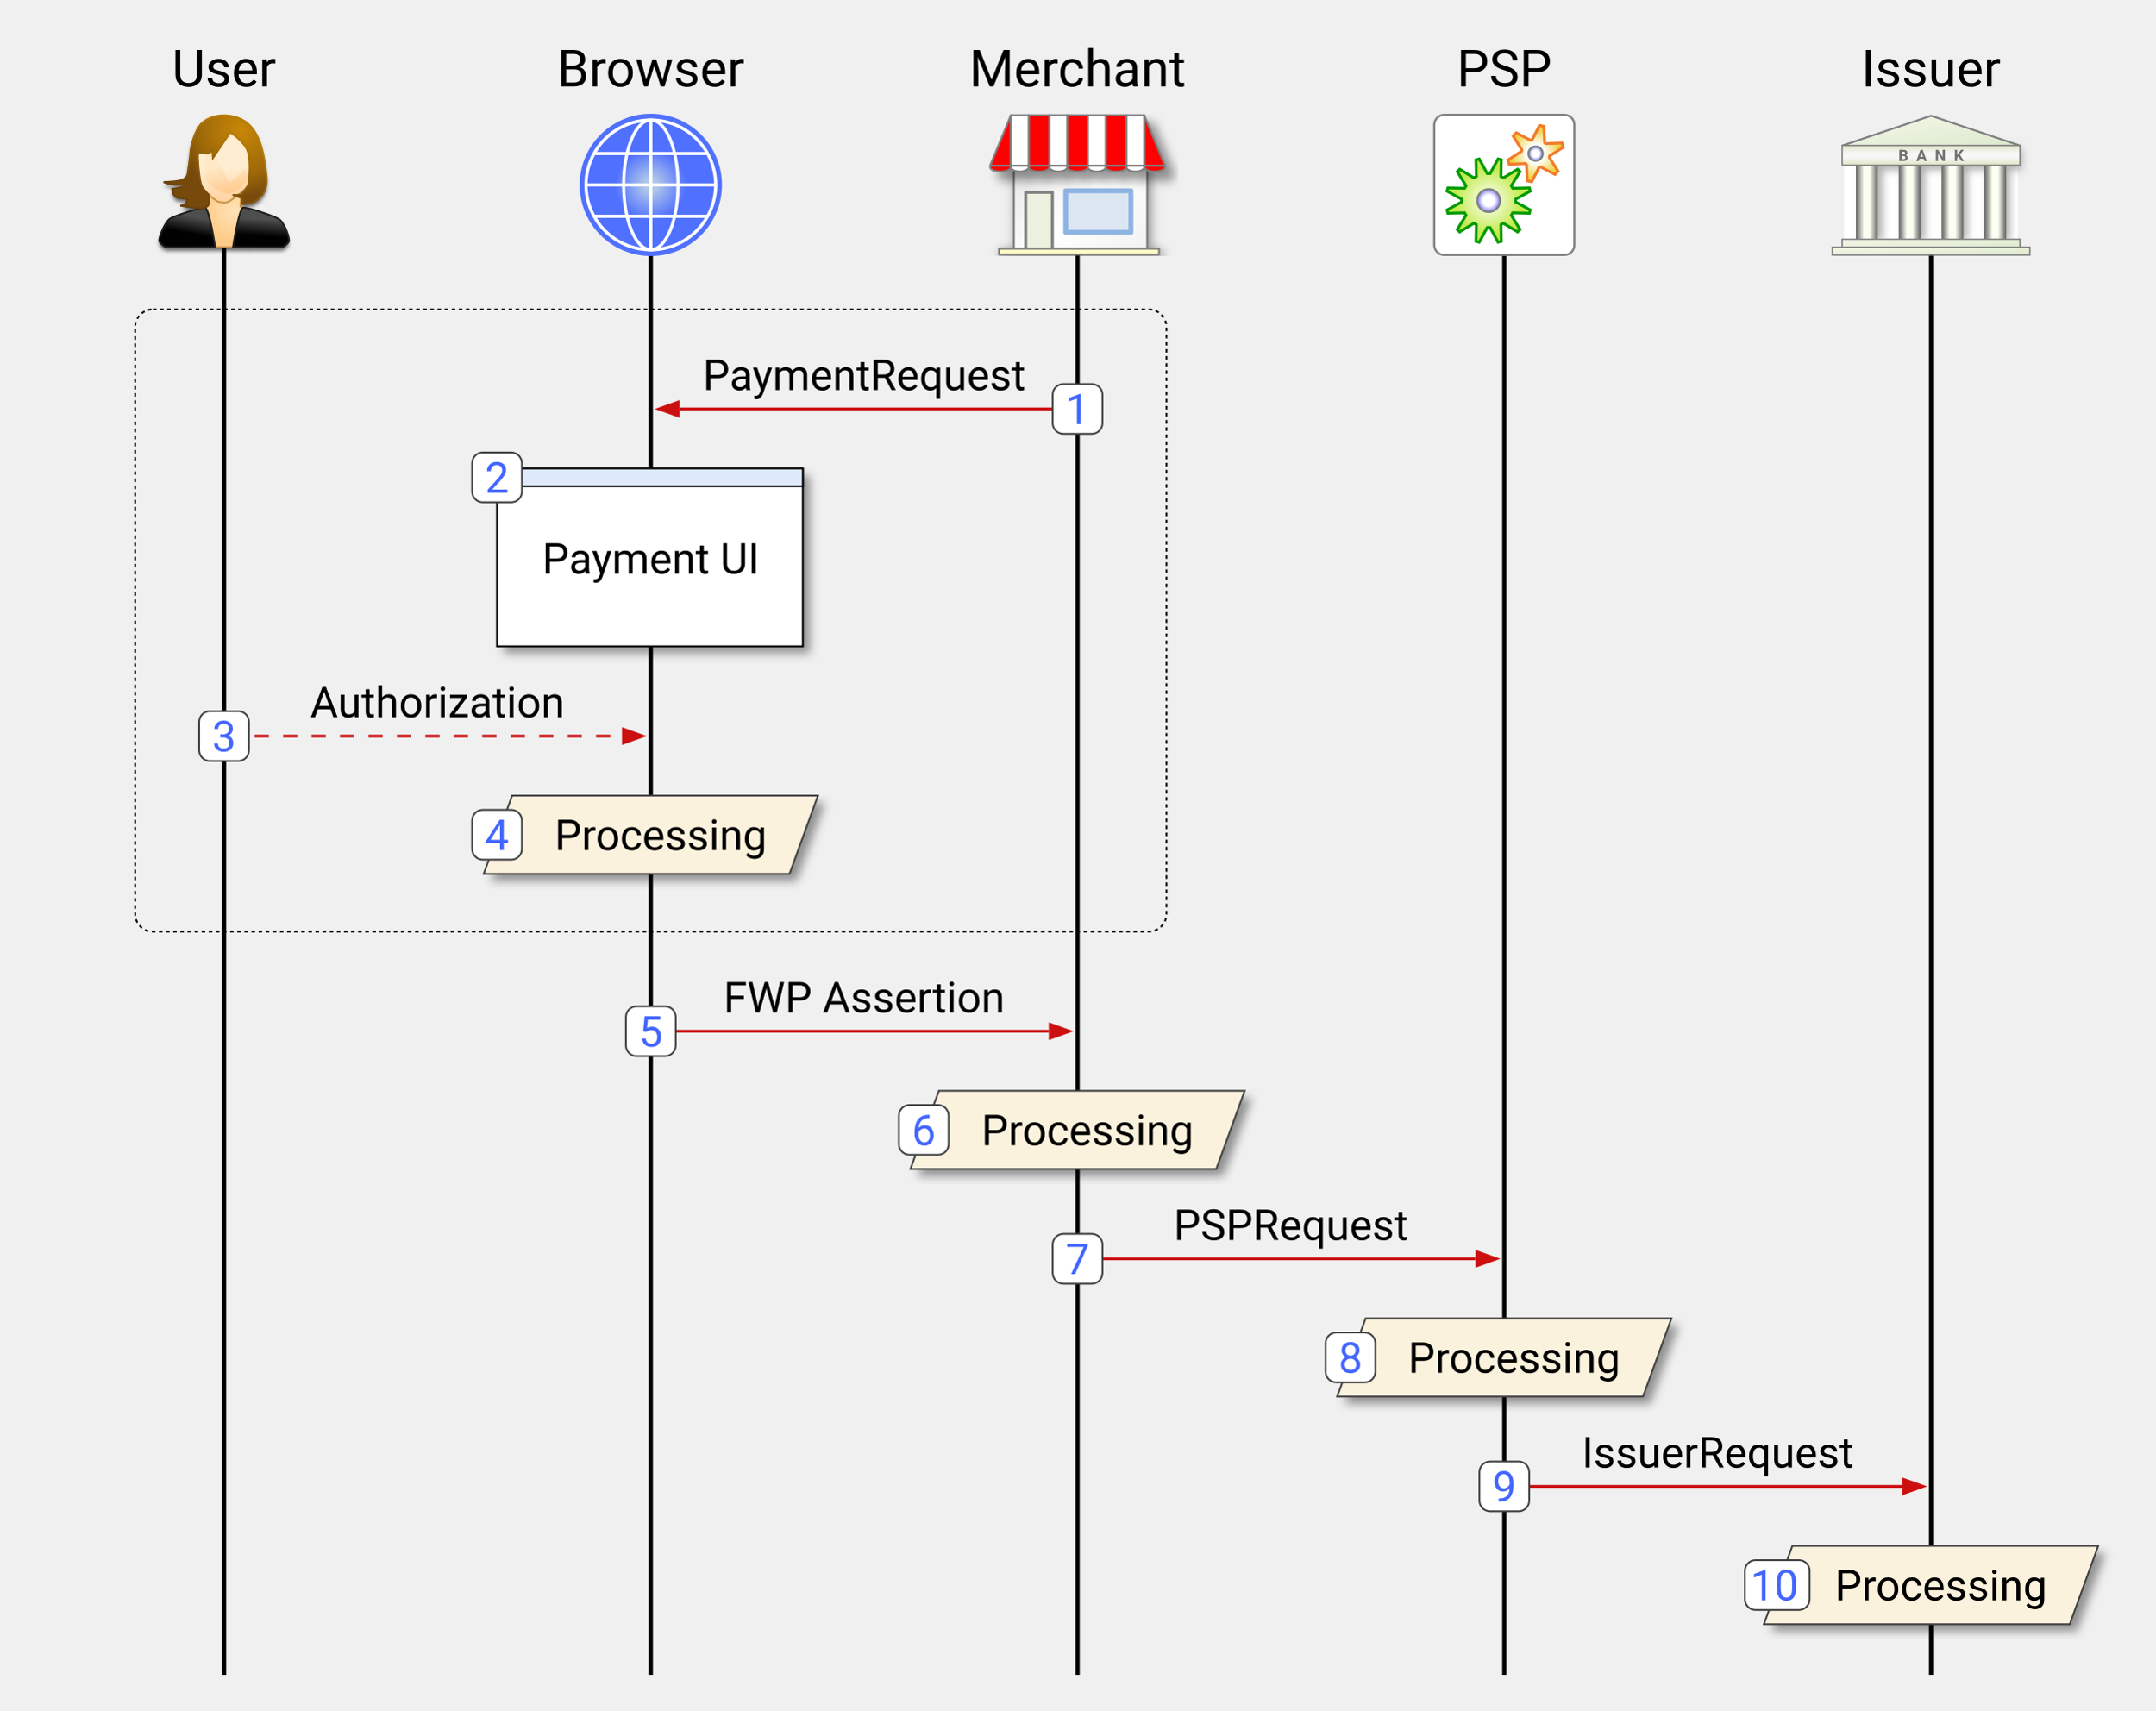
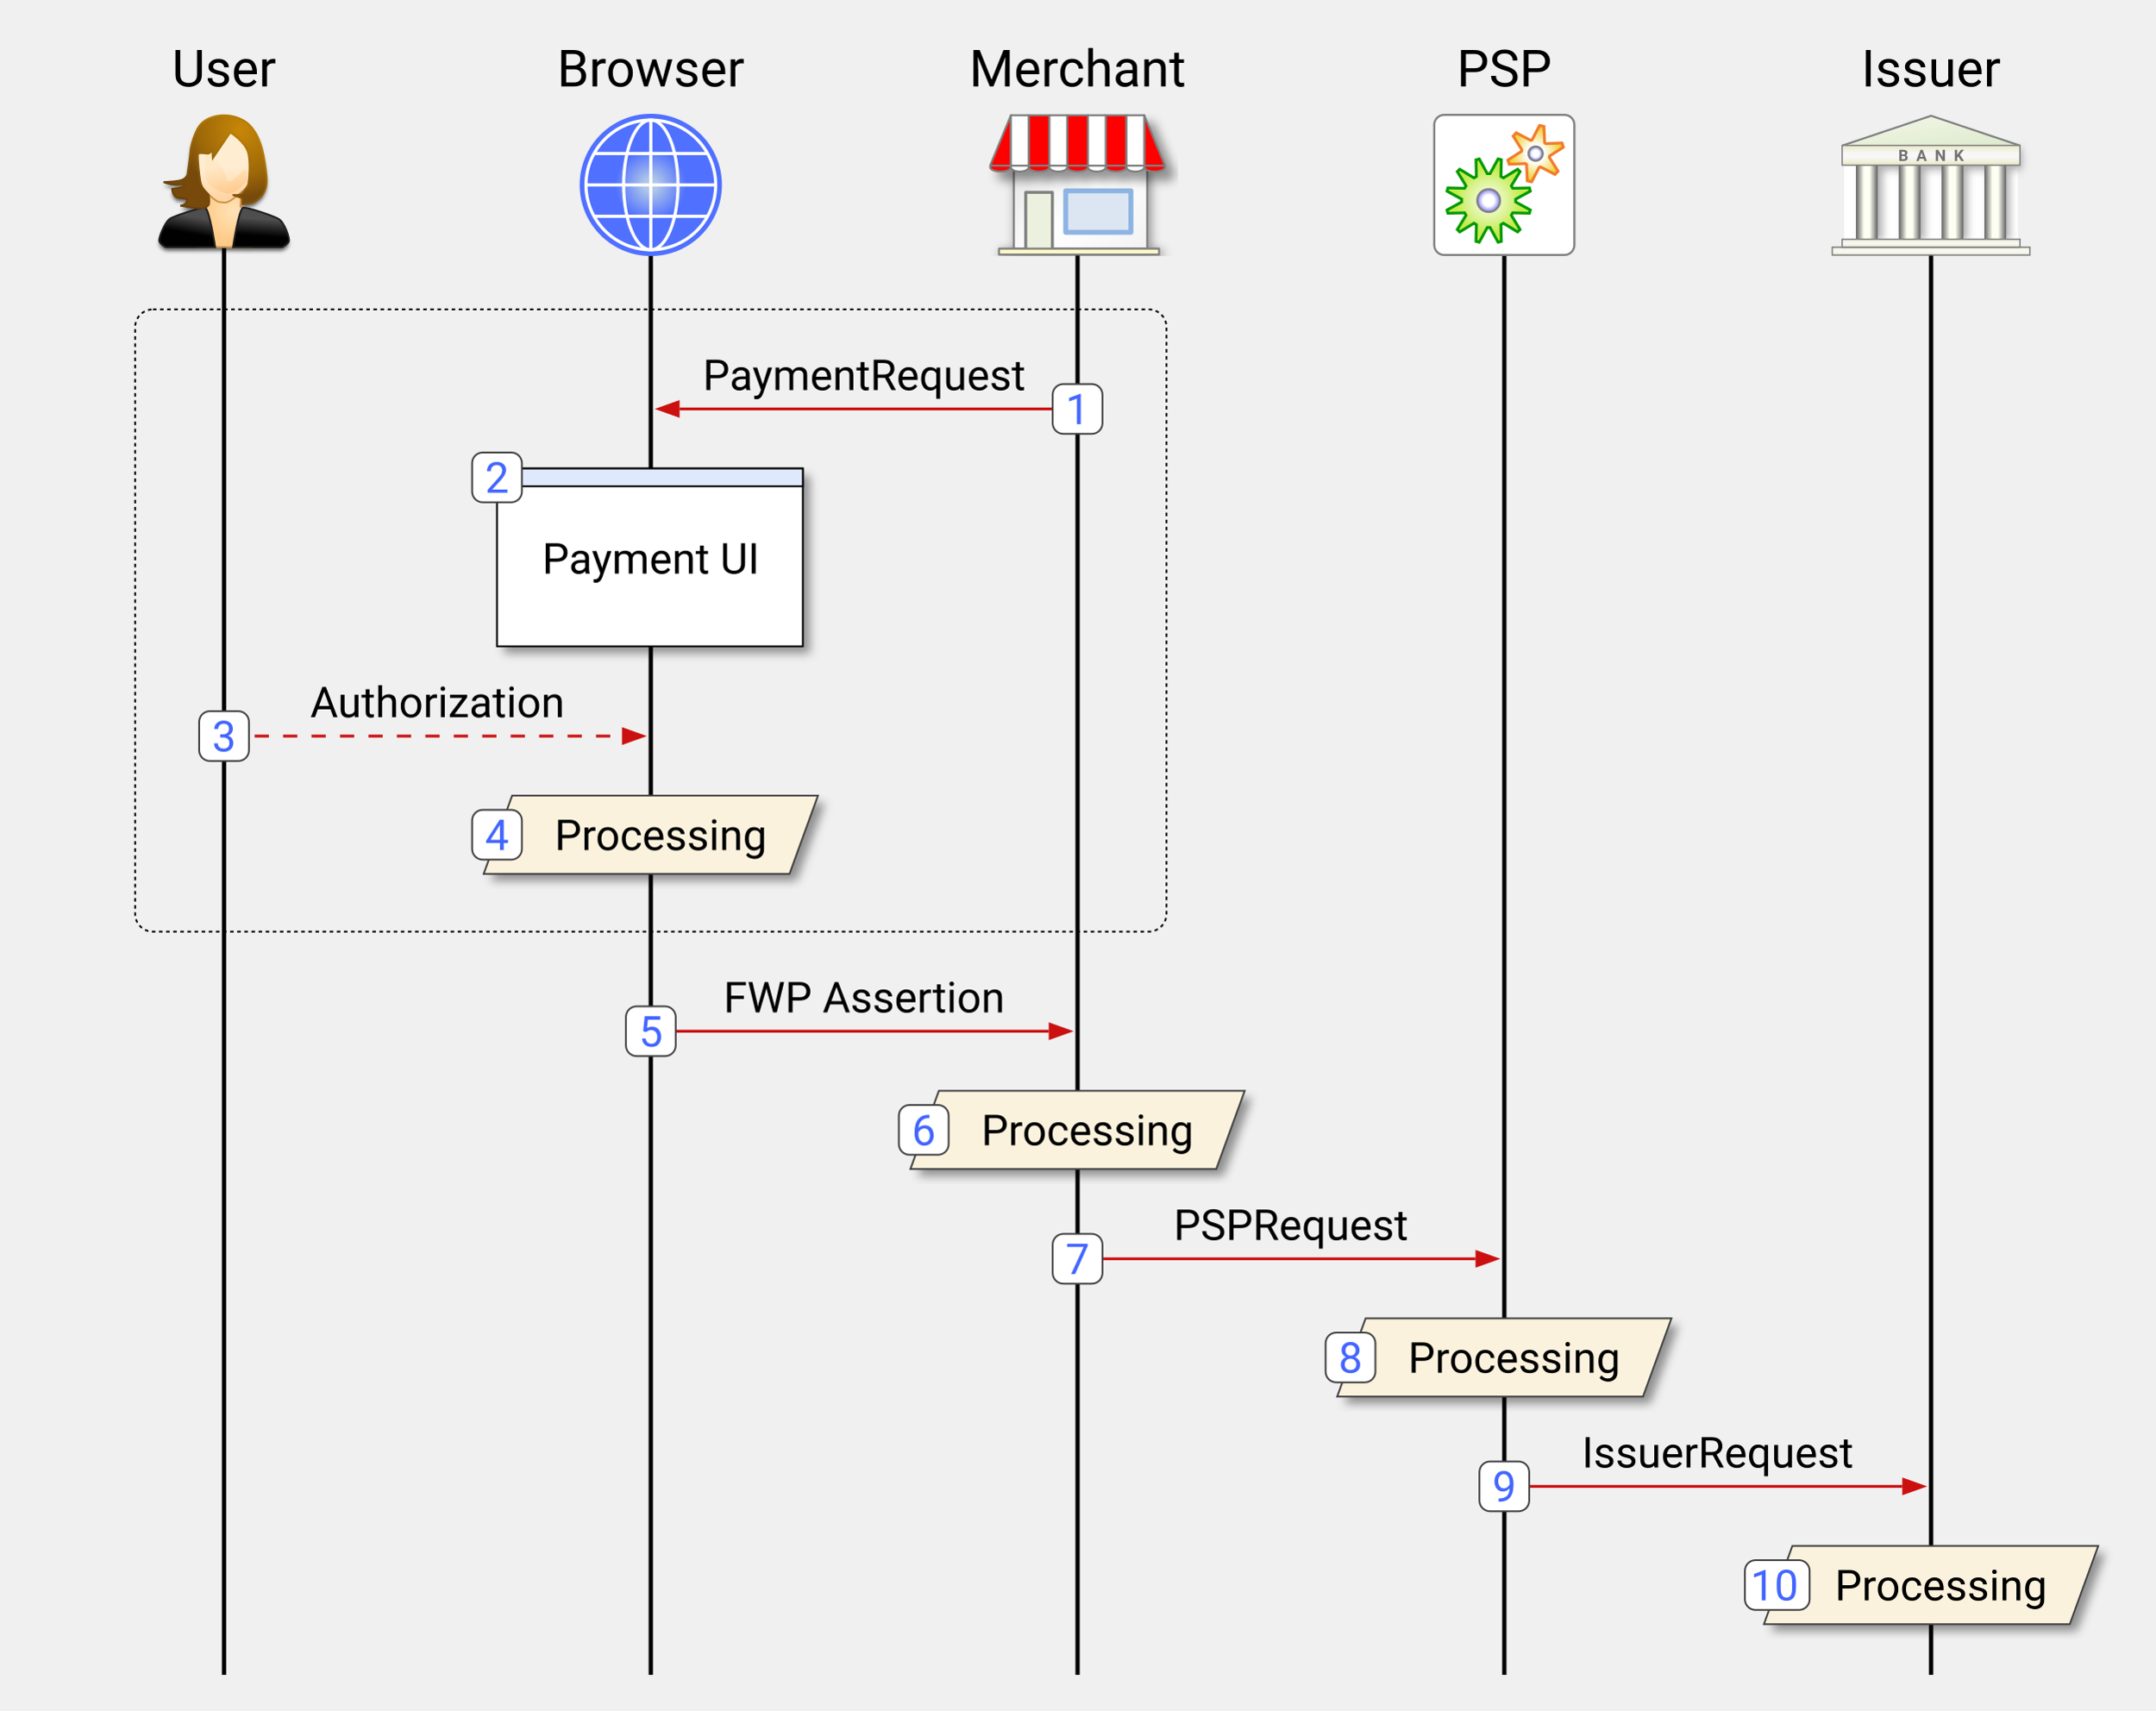
<svg xmlns="http://www.w3.org/2000/svg" viewBox="0 0 606 481">
  <defs>
    <filter id="dropShaddow">
      <feGaussianBlur stdDeviation="1.3" />
    </filter>
    <marker id="arrowHead" markerWidth="7" markerHeight="5" refX="0" refY="2.5" orient="auto" markerUnits="userSpaceOnUse">
      <polygon points="0 0, 7 2.5, 0 5" fill="#cc1010" />
    </marker>
    <marker id="arrowReturnHead" markerWidth="7" markerHeight="5" refX="0" refY="2.5" orient="auto" markerUnits="userSpaceOnUse">
      <polygon points="0 0, 7 2.5, 0 5" fill="#009000" />
    </marker>
  </defs>
  <line x1="63" y1="67" x2="63" y2="471" stroke-width="1.2" stroke="black" />
  <line x1="183" y1="67" x2="183" y2="471" stroke-width="1.2" stroke="black" />
  <line x1="303" y1="67" x2="303" y2="471" stroke-width="1.2" stroke="black" />
  <line x1="423" y1="67" x2="423" y2="471" stroke-width="1.2" stroke="black" />
  <line x1="543" y1="67" x2="543" y2="471" stroke-width="1.2" stroke="black" />
  <svg x="43" y="32.0" width="40" height="40.0" viewBox="0 0 128 128" version="1.1" id="svg3129">
    <defs id="defs3131">
      <linearGradient id="e">
        <stop stop-color="#010101" offset="0" id="stop3134" />
        <stop stop-color="#4e4e4e" offset="1" id="stop3136" />
      </linearGradient>
      <linearGradient id="a">
        <stop stop-color="#868aa8" stop-opacity=".686" offset="0" id="stop3139" />
        <stop stop-color="#a0a4bb" stop-opacity=".561" offset="1" id="stop3141" />
      </linearGradient>
      <linearGradient id="b">
        <stop stop-color="#ffe2ba" stop-opacity=".547" offset="0" id="stop3144" />
        <stop stop-color="#ffc684" offset="1" id="stop3146" />
      </linearGradient>
      <linearGradient id="c">
        <stop stop-color="#ffedd2" offset="0" id="stop3149" />
        <stop stop-color="#ffd5a5" offset="1" id="stop3151" />
      </linearGradient>
      <linearGradient id="d">
        <stop stop-color="#b3b3b3" offset="0" id="stop3154" />
        <stop stop-color="#ce964d" offset="1" id="stop3156" />
      </linearGradient>
      <filter id="f">
        <feGaussianBlur stdDeviation="0.314" id="feGaussianBlur3159" />
      </filter>
      <linearGradient id="y" y2="56.036" href="#c" gradientUnits="userSpaceOnUse" x2="4.821" gradientTransform="translate(41.286,2.5714)" y1="38.893" x1="3.571" />
      <linearGradient id="x" y2="58.036" href="#d" gradientUnits="userSpaceOnUse" x2="8.234" gradientTransform="translate(41.286,2.5714)" y1="34.993" x1="9.681" />
      <linearGradient id="w" y2="55.411" href="#b" gradientUnits="userSpaceOnUse" x2="6.161" gradientTransform="translate(41.286,2.5714)" y1="38.536" x1="1.786" />
      <radialGradient id="j" gradientUnits="userSpaceOnUse" cy="20.53" cx="3.489" gradientTransform="matrix(1,0,0,0.73258,61.286,8.1921)" r="19.097">
        <stop stop-color="#be984f" offset="0" id="stop3165" />
        <stop stop-color="#754c0a" offset="1" id="stop3167" />
      </radialGradient>
      <linearGradient id="v" y2="29.25" gradientUnits="userSpaceOnUse" x2="-7.321" gradientTransform="translate(61.286,2.5714)" y1="7.286" x1="-6.786">
        <stop stop-color="#b47a06" offset="0" id="stop3170" />
        <stop stop-color="#6a410c" offset="1" id="stop3172" />
      </linearGradient>
      <radialGradient id="i" gradientUnits="userSpaceOnUse" cy="26.852" cx="12.304" gradientTransform="matrix(-1.3742,-1.1543,1.6293,-1.9396,7.0338,90.784)" r="4.873">
        <stop stop-color="#b37a07" offset="0" id="stop3175" />
        <stop stop-color="#7c4f0b" offset="1" id="stop3177" />
      </radialGradient>
      <linearGradient id="u" y2="38.714" gradientUnits="userSpaceOnUse" x2="10.893" gradientTransform="translate(21.286,2.5714)" y1="16.214" x1="10">
        <stop stop-color="#af7606" offset="0" id="stop3180" />
        <stop stop-color="#6a410b" stop-opacity=".969" offset="1" id="stop3182" />
      </linearGradient>
      <linearGradient id="t" y2="100.86" gradientUnits="userSpaceOnUse" x2="15" gradientTransform="translate(81.286,2.5714)" y1="79.429" x1="-52.143">
        <stop stop-color="#a0a3bb" stop-opacity=".957" offset="0" id="stop3185" />
        <stop stop-color="#d0d1e2" offset="1" id="stop3187" />
      </linearGradient>
      <linearGradient id="s" y2="56.929" href="#a" gradientUnits="userSpaceOnUse" x2="-58.571" gradientTransform="translate(81.286,2.5714)" y1="101.57" x1="-16.25" />
      <linearGradient id="r" y2="90.5" gradientUnits="userSpaceOnUse" x2="-21.071" gradientTransform="translate(81.286,2.5714)" y1="72.464" x1="-58.214">
        <stop stop-color="#79819d" stop-opacity=".829" offset="0" id="stop3191" />
        <stop stop-color="#e2e2ed" stop-opacity=".424" offset="1" id="stop3193" />
      </linearGradient>
      <radialGradient id="h" gradientUnits="userSpaceOnUse" cy="93.388" cx="150.89" gradientTransform="matrix(-0.662,0.80825,-0.80978,-0.65231,267.69,34.405)" r="14.984">
        <stop stop-color="#ffe3b8" offset="0" id="stop3196" />
        <stop stop-color="#ffcc8a" offset="1" id="stop3198" />
      </radialGradient>
      <linearGradient id="q" y2="56.036" href="#c" gradientUnits="userSpaceOnUse" x2="4.821" gradientTransform="translate(81.286,32.571)" y1="38.893" x1="3.571" />
      <linearGradient id="p" y2="55.179" href="#d" gradientUnits="userSpaceOnUse" x2="7.699" gradientTransform="translate(81.286,32.571)" y1="34.993" x1="9.681" />
      <linearGradient id="o" y2="55.411" href="#b" gradientUnits="userSpaceOnUse" x2="6.161" gradientTransform="translate(83.286,32.571)" y1="38.536" x1="1.786" />
      <linearGradient id="n" y2="96.117" href="#e" gradientUnits="userSpaceOnUse" x2="69.827" gradientTransform="translate(1.2857,2.5714)" y1="105.18" x1="68.16" />
      <radialGradient id="g" gradientUnits="userSpaceOnUse" cy="41.346" cx="141.71" gradientTransform="matrix(-1.0275,0.58941,-0.64296,-1.1208,268.12,14.284)" r="28.364">
        <stop stop-color="#b37906" offset="0" id="stop3205" style="stop-color:#c78707;stop-opacity:1;" />
        <stop stop-color="#976408" offset="0.683" id="stop3207" style="stop-color:#9c6708;stop-opacity:1;" />
        <stop stop-color="#74490b" offset="1" id="stop3209" style="stop-color:#774a0b;stop-opacity:1;" />
      </radialGradient>
      <linearGradient id="m" y2="82.286" gradientUnits="userSpaceOnUse" x2="122.14" gradientTransform="translate(-58.714,2.5714)" y1="45.5" x1="144.11">
        <stop stop-color="#b77c06" offset="0" id="stop3212" />
        <stop stop-color="#69410c" offset="1" id="stop3214" />
      </linearGradient>
      <linearGradient id="l" y2="97.188" href="#e" gradientUnits="userSpaceOnUse" x2="66.077" gradientTransform="matrix(-1,0,0,1,172.39,2.5714)" y1="106.26" x1="66.731" />
      <linearGradient id="k" y2="56.929" href="#a" gradientUnits="userSpaceOnUse" x2="-58.571" gradientTransform="translate(380,2)" y1="101.57" x1="-16.25" />
      <filter id="z">
        <feGaussianBlur stdDeviation="1.055" id="feGaussianBlur3219" />
      </filter>
      <linearGradient href="#c" id="linearGradient3279" gradientUnits="userSpaceOnUse" gradientTransform="matrix(1.656798,0,0,1.656798,54.82269,-16.61489)" x1="3.571" y1="38.893" x2="4.821" y2="56.036" />
      <linearGradient href="#d" id="linearGradient3281" gradientUnits="userSpaceOnUse" gradientTransform="matrix(1.656798,0,0,1.656798,54.82269,-16.61489)" x1="9.681" y1="34.993" x2="7.699" y2="55.179" />
      <radialGradient href="#h" id="radialGradient3284" gradientUnits="userSpaceOnUse" gradientTransform="matrix(-1.0968,1.339107,-1.341642,-1.080746,363.6564,-13.57632)" cx="150.89" cy="93.388" r="14.984" />
      <linearGradient href="#b" id="linearGradient3309" gradientUnits="userSpaceOnUse" gradientTransform="translate(83.286,32.571)" x1="1.786" y1="38.536" x2="6.161" y2="55.411" />
      <linearGradient href="#e" id="linearGradient3312" gradientUnits="userSpaceOnUse" gradientTransform="matrix(-1.656798,0,0,1.656798,205.7636,-66.31816)" x1="66.731" y1="106.26" x2="66.077" y2="97.188" />
      <radialGradient href="#g" id="radialGradient3315" gradientUnits="userSpaceOnUse" gradientTransform="matrix(-1.70236,0.9765331,-1.065255,-1.856939,364.3688,-46.91275)" cx="141.71" cy="41.346" r="28.364" />
      <linearGradient href="#m" id="linearGradient3317" gradientUnits="userSpaceOnUse" gradientTransform="matrix(1.656798,0,0,1.656798,-177.129,-66.31816)" x1="144.11" y1="45.5" x2="122.14" y2="82.286" />
      <linearGradient href="#e" id="linearGradient3320" gradientUnits="userSpaceOnUse" gradientTransform="matrix(1.656798,0,0,1.656798,-77.72162,-66.31816)" x1="68.16" y1="105.18" x2="69.827" y2="96.117" />
    </defs>
    <g transform="matrix(1.656798,0,0,1.656798,-574.7538,-66.31816)" id="g3223" style="opacity:0.572;filter:url(#z)">
      <path d="m 395.19,79.812 -17.875,1.781 0.188,9.906 -2.25,1.562 c -0.021,-0.007 -0.041,-0.028 -0.062,-0.031 -2.33,-0.357 -19.08,5.969 -19.08,5.969 -1.282,0.566 -6.295,10.673 -5.781,12.25 0.432,1.326 3.13,3.25 3.844,3.25 0.714,0 26.531,-0.031 26.531,-0.031 0,0 1.4e-4,-0.062 0,-0.062 l 19.812,0.125 v -0.062 c 7.6,0.009 15.965,0.031 16.406,0.031 0.714,0 3.38,-1.924 3.812,-3.25 0.514,-1.577 -4.468,-11.684 -5.75,-12.25 0,0 -15.834,-5.982 -18.812,-5.969 l -1.719,-0.625 0.73,-12.595 z" id="path3227" />
      <path d="m 379.11,61.429 0.357,4.643 9.464,-13.929 c 0,0 9.643,6.071 9.821,10.714 0.179,4.643 0.179,16.964 0,17.679 -0.18,0.714 -2.68,4.464 -3.93,5.178 -1.25,0.714 -4.643,0.357 -4.643,0.357 l 5.179,1.786 0.179,3.214 c 0,0 5,-0.179 6.786,-1.429 1.786,-1.25 7.321,-4.286 6.25,-13.929 -1.08,-9.642 -3.58,-22.856 -8.94,-27.32 -5.35,-4.464 -10.89,-5.357 -13.57,-5.536 -2.679,-0.179 -8.214,-1.071 -12.679,4.286 -4.464,5.357 -6.071,13.393 -6.071,15 0,1.607 -1.607,12.679 -1.607,12.679 0,0 -0.357,1.964 -2.857,3.036 -2.5,1.071 -10.179,1.25 -10.179,1.25 2.899,1.265 5.975,1.671 9.107,1.429 0.714,-0.179 3.304,-0.446 2.054,0.625 -1.25,1.071 -6.518,1.696 -6.518,1.696 0,0 0.268,4.464 3.482,4.821 3.214,0.357 4.018,0.536 4.018,0.536 0,0 1.161,-0.179 0.446,1.607 -0.714,1.786 -3.482,2.143 -3.482,2.143 0,0 11.607,1.964 12.857,1.25 1.25,-0.714 1.872,-0.78 2.321,-1.607 0.911,-1.674 0.179,-5.714 0.179,-5.714 0,0 -3.571,-3.214 -4.286,-5.893 -0.714,-2.679 -1.964,-14.821 -1.429,-16.071 0.536,-1.25 5.179,0 5.893,-0.357 0.72,-0.359 1.79,-2.144 1.79,-2.144 z" id="path3231" />
    </g>
    <path style="fill:url(#radialGradient3284);stroke:#ce954d;stroke-width:1.65px" id="path3257" d="m 50.382,65.547 0.296,16.433 -9.765,6.749 0.888,31.105 47.048,0.293 -2.071,-33.746 -7.989,-2.935 1.19,-20.844 z" />
    <path style="fill:url(#linearGradient3279);stroke:url(#linearGradient3281);stroke-width:1.657px" id="path3259" d="m 39.178,45.248 c 0,0 3.081,16.125 5.021,20.501 1.884,4.25 13.18,13.598 15.272,13.598 2.092,0 5.217,1.195 8.083,-0.087 4.856,-2.171 15.63,-11.372 17.231,-13.93 3.546,-5.668 2.798,-30.84 2.798,-30.84 L 69.58,10.821 40.011,28.093 z" />
    <path style="fill:url(#linearGradient3309);filter:url(#f)" id="path3261" d="m 98.107,80.571 c -2.722,3.171 -6.603,5.214 -8.036,5.357 -3.571,0.357 -10.488,-2.801 -12.679,-7.321 -1.871,-3.86 -0.536,-15.179 -0.536,-15.179 0,0 4.525,2.521 7.758,6.86 2.589,3.475 3.966,8.949 4.385,9.033 2.232,0.446 8.839,-6.071 9.018,-6.786 0.179,-0.714 3.053,4.58 0.09,8.036 z" transform="matrix(1.656798,0,0,1.656798,-79.85176,-70.57845)" />
    <path d="m 56.006,120.02 c 0,0 -5.325,-34.91 -9.172,-35.504 -3.846,-0.592 -28.315,7.645 -31.589,9.904 -4.734,3.266 -10.388,17.661 -9.536,20.274 0.716,2.197 5.152,5.376 6.336,5.376 1.185,0 43.961,-0.05 43.961,-0.05 z" id="path3265" style="fill:url(#linearGradient3320);stroke:#1f1f1f;stroke-width:1.657px" />
    <path d="M 53.343,32.143 53.935,39.835 69.615,16.758 c 0,0 13.105,8.146 15.958,17.961 2.8,9.63 0.61,27.897 0.314,29.08 -0.296,1.183 -4.438,7.396 -6.509,8.58 -2.071,1.183 -7.692,0.592 -7.692,0.592 l 8.58,2.959 0.296,5.325 c 0,0 8.284,-0.296 11.243,-2.367 C 94.763,76.817 103.935,71.787 102.159,55.81 100.384,39.834 98.183,22.163 87.367,10.545 81.851,4.621 72.972,1.622 64.882,1.374 57.494,1.147 49.254,3.403 43.876,8.474 37.374,14.605 33.817,30.664 33.817,33.326 c 0,2.663 -2.663,21.007 -2.663,21.007 0,0 -0.592,3.254 -4.734,5.03 -4.142,1.775 -16.865,2.071 -16.865,2.071 4.803,2.096 9.9,2.768 15.089,2.367 1.183,-0.296 5.473,-0.74 3.402,1.035 -2.071,1.775 -10.799,2.811 -10.799,2.811 0,0 0.444,7.396 5.769,7.988 5.325,0.592 6.657,0.888 6.657,0.888 0,0 1.923,-0.296 0.74,2.663 -1.183,2.959 -5.769,3.55 -5.769,3.55 0,0 19.23,3.254 21.301,2.071 2.071,-1.183 3.101,-1.293 3.846,-2.663 1.509,-2.773 0.296,-9.467 0.296,-9.467 0,0 -5.917,-5.325 -7.101,-9.763 -1.183,-4.438 -3.254,-24.555 -2.367,-26.626 0.888,-2.071 8.58,0 9.763,-0.592 1.185,-0.593 2.961,-3.552 2.961,-3.552 z" id="path3267" style="fill:url(#radialGradient3315);stroke:url(#linearGradient3317);stroke-width:1.657px" />
    <path d="m 72.042,120.02 c 0,0 5.325,-34.91 9.172,-35.504 3.846,-0.592 26,6.891 31.589,9.904 5.588,3.013 10.388,17.661 9.536,20.274 -0.716,2.197 -5.152,5.376 -6.336,5.376 -1.176,0 -43.957,-0.05 -43.957,-0.05 z" id="path3269" style="fill:url(#linearGradient3312);stroke:#1f1f1f;stroke-width:1.657px" />
  </svg>
  <text x="63" y="24.3" fill="black" font-family="Roboto,sans-serif" font-size="14.4" text-anchor="middle">User</text>
  <svg x="163" y="32.0" width="40" height="40.0" viewBox="0 0 68 68">
    <defs>
      <radialGradient id="browserWorld">
        <stop offset="0.09" stop-color="#afc6e9" />
        <stop offset="0.5" stop-color="#5070ff" />
      </radialGradient>
    </defs>
    <circle cx="34" cy="34" r="34" fill="url(#browserWorld)" />
    <g fill="none" stroke="white" stroke-width="1.5">
      <circle cx="34" cy="34" r="31" />
      <ellipse cx="34" cy="34" rx="13" ry="31" />
      <line x1="34" y1="3.5" x2="34" y2="64.5" />
      <line x1="3.5" y1="34" x2="64.5" y2="34" />
      <line x1="7" y1="19" x2="61" y2="19" />
      <line x1="7" y1="49" x2="61" y2="49" />
    </g>
  </svg>
  <text x="183" y="24.3" fill="black" font-family="Roboto,sans-serif" font-size="14.4" text-anchor="middle">Browser</text>
  <svg x="274.667" y="32.0" width="56.667" height="40.0" viewBox="0 0 68 48" version="1.1">
    <defs>
      <filter id="fx0" x="-128" y="-72" width="1536" height="864" filterUnits="userSpaceOnUse" primitiveUnits="userSpaceOnUse">
        <feComponentTransfer color-interpolation-filters="sRGB" id="feComponentTransfer10">
          <feFuncR type="discrete" tableValues="0 0" id="feFuncR2" />
          <feFuncG type="discrete" tableValues="0 0" id="feFuncG4" />
          <feFuncB type="discrete" tableValues="0 0" id="feFuncB6" />
          <feFuncA type="linear" slope="0.4" intercept="0" id="feFuncA8" />
        </feComponentTransfer>
        <feGaussianBlur stdDeviation="1.778 1.778" id="feGaussianBlur12" />
      </filter>
      <filter id="fx1" x="-128" y="-72" width="1536" height="864" filterUnits="userSpaceOnUse" primitiveUnits="userSpaceOnUse">
        <feComponentTransfer color-interpolation-filters="sRGB" id="feComponentTransfer23">
          <feFuncR type="discrete" tableValues="0 0" id="feFuncR15" />
          <feFuncG type="discrete" tableValues="0 0" id="feFuncG17" />
          <feFuncB type="discrete" tableValues="0 0" id="feFuncB19" />
          <feFuncA type="linear" slope="0.4" intercept="0" id="feFuncA21" />
        </feComponentTransfer>
        <feGaussianBlur stdDeviation="1.778 1.778" id="feGaussianBlur25" />
      </filter>
      <clipPath id="clip2">
        <rect x="0" y="0" width="1280" height="720" />
      </clipPath>
      <clipPath id="clip3">
        <rect x="-2" y="-2" width="73" height="46" />
      </clipPath>
      <clipPath id="clip4">
        <rect x="0" y="0" width="69" height="44" />
      </clipPath>
      <linearGradient x1="291" y1="69" x2="327" y2="105" gradientUnits="userSpaceOnUse" spreadMethod="reflect" id="fill5" gradientTransform="translate(-274,-55)">
        <stop offset="0" stop-color="#E6E6E6" id="stop37" />
        <stop offset="0.006" stop-color="#E6E6E6" id="stop39" />
        <stop offset="0.49" stop-color="#FFFFFF" id="stop41" />
        <stop offset="1" stop-color="#F2F2F2" id="stop43" />
      </linearGradient>
      <clipPath id="clip6">
        <rect x="-2" y="-2" width="77" height="38" />
      </clipPath>
      <clipPath id="clip7">
        <rect x="0" y="0" width="74" height="34" />
      </clipPath>
    </defs>
    <g clip-path="url(#clip3)" filter="url(#fx0)" transform="translate(1,12)">
      <g clip-path="url(#clip4)">
        <rect x="12.329" y="7.328" width="45" height="27" stroke="#7f7f7f" stroke-linejoin="round" stroke-miterlimit="10" fill="#ff0000" />
        <rect x="16.329" y="15.329" width="9" height="20" stroke="#7f7f7f" stroke-linejoin="round" stroke-miterlimit="10" fill="#ebf1de" />
        <rect x="0" y="0" width="14" height="22" stroke="#8eb4e3" stroke-width="2" stroke-linejoin="round" stroke-miterlimit="10" fill="#dce6f2" transform="matrix(0,-1,-1,0,51.8284,28.8284)" />
        <path d="m 25.328,25.328 1e-4,1e-4" stroke="#4a7ebb" stroke-linejoin="round" stroke-miterlimit="10" fill="none" fill-rule="evenodd" />
        <rect x="7.328" y="34.328" width="54" height="2" stroke="#7f7f7f" stroke-linejoin="round" stroke-miterlimit="10" fill="#fdfac7" />
      </g>
    </g>
    <rect x="12.5" y="18.5" width="45" height="27" stroke="#7f7f7f" stroke-width="0.667" stroke-linejoin="round" stroke-miterlimit="10" fill="url(#fill5)" style="fill:url(#fill5)" />
    <rect x="16.5" y="26.5" width="9" height="20" stroke="#7f7f7f" stroke-linejoin="round" stroke-miterlimit="10" fill="#ebf1de" />
    <rect x="-40" y="-52" width="14" height="22" stroke="#8eb4e3" stroke-width="1.667" stroke-linejoin="round" stroke-miterlimit="10" fill="#dce6f2" transform="matrix(0,-1,-1,0,0,0)" />
    <path d="m 25.5,36.5 v 10e-5" stroke="#4a7ebb" stroke-linejoin="round" stroke-miterlimit="10" fill="none" fill-rule="evenodd" />
    <g clip-path="url(#clip6)" filter="url(#fx1)" transform="translate(0,-4)">
      <g clip-path="url(#clip7)">
        <path d="m 7.328,24.828 c 0,-0.829 1.567,-1.5 3.5,-1.5 1.933,0 3.5,0.671 3.5,1.5 0,0.828 -1.567,1.5 -3.5,1.5 -1.933,0 -3.5,-0.672 -3.5,-1.5 z" stroke="#7f7f7f" stroke-linejoin="round" stroke-miterlimit="10" fill="#ff0000" fill-rule="evenodd" />
        <path d="m 20.328,24.828 c 0,-0.829 1.567,-1.5 3.5,-1.5 1.933,0 3.5,0.671 3.5,1.5 0,0.828 -1.567,1.5 -3.5,1.5 -1.933,0 -3.5,-0.672 -3.5,-1.5 z" stroke="#7f7f7f" stroke-linejoin="round" stroke-miterlimit="10" fill="#ff0000" fill-rule="evenodd" />
        <path d="m 33.328,24.828 c 0,-0.829 1.567,-1.5 3.5,-1.5 1.933,0 3.5,0.671 3.5,1.5 0,0.828 -1.567,1.5 -3.5,1.5 -1.933,0 -3.5,-0.672 -3.5,-1.5 z" stroke="#7f7f7f" stroke-linejoin="round" stroke-miterlimit="10" fill="#ff0000" fill-rule="evenodd" />
        <path d="m 46.328,24.828 c 0,-0.829 1.567,-1.5 3.5,-1.5 1.933,0 3.5,0.671 3.5,1.5 0,0.828 -1.567,1.5 -3.5,1.5 -1.933,0 -3.5,-0.672 -3.5,-1.5 z" stroke="#7f7f7f" stroke-linejoin="round" stroke-miterlimit="10" fill="#ff0000" fill-rule="evenodd" />
        <path d="m 59.328,24.828 c 0,-0.829 1.567,-1.5 3.5,-1.5 1.933,0 3.5,0.671 3.5,1.5 0,0.828 -1.567,1.5 -3.5,1.5 -1.933,0 -3.5,-0.672 -3.5,-1.5 z" stroke="#7f7f7f" stroke-linejoin="round" stroke-miterlimit="10" fill="#ff0000" fill-rule="evenodd" />
        <path d="m 14.329,24.828 c 0,-0.829 1.343,-1.5 3,-1.5 1.657,0 3,0.671 3,1.5 0,0.828 -1.343,1.5 -3,1.5 -1.657,0 -3,-0.672 -3,-1.5 z" stroke="#7f7f7f" stroke-linejoin="round" stroke-miterlimit="10" fill="#ffffff" fill-rule="evenodd" />
        <path d="m 27.328,24.828 c 0,-0.829 1.343,-1.5 3,-1.5 1.657,0 3,0.671 3,1.5 0,0.828 -1.343,1.5 -3,1.5 -1.657,0 -3,-0.672 -3,-1.5 z" stroke="#7f7f7f" stroke-linejoin="round" stroke-miterlimit="10" fill="#ffffff" fill-rule="evenodd" />
        <path d="m 40.328,24.828 c 0,-0.829 1.343,-1.5 3,-1.5 1.657,0 3,0.671 3,1.5 0,0.828 -1.343,1.5 -3,1.5 -1.657,0 -3,-0.672 -3,-1.5 z" stroke="#7f7f7f" stroke-linejoin="round" stroke-miterlimit="10" fill="#ffffff" fill-rule="evenodd" />
        <path d="m 53.328,24.828 c 0,-0.829 1.343,-1.5 3,-1.5 1.657,0 3,0.671 3,1.5 0,0.828 -1.343,1.5 -3,1.5 -1.657,0 -3,-0.672 -3,-1.5 z" stroke="#7f7f7f" stroke-linejoin="round" stroke-miterlimit="10" fill="#ffffff" fill-rule="evenodd" />
        <path d="M 0,17 V 0 l 7,17 z" stroke="#7f7f7f" stroke-linejoin="round" stroke-miterlimit="10" fill="#ff0000" fill-rule="evenodd" transform="matrix(-1,0,0,1,14.3285,7.32848)" />
        <rect x="20.329" y="7.328" width="7" height="17" stroke="#7f7f7f" stroke-linejoin="round" stroke-miterlimit="10" fill="#ff0000" />
        <rect x="33.328" y="7.328" width="7" height="17" stroke="#7f7f7f" stroke-linejoin="round" stroke-miterlimit="10" fill="#ff0000" />
        <rect x="46.328" y="7.328" width="7" height="17" stroke="#7f7f7f" stroke-linejoin="round" stroke-miterlimit="10" fill="#ff0000" />
        <path d="M 59.328,24.328 V 7.328 l 7,17 z" stroke="#7f7f7f" stroke-linejoin="round" stroke-miterlimit="10" fill="#ff0000" fill-rule="evenodd" />
        <rect x="14.329" y="7.328" width="6" height="17" stroke="#7f7f7f" stroke-linejoin="round" stroke-miterlimit="10" fill="#ffffff" />
        <rect x="27.329" y="7.328" width="6" height="17" stroke="#7f7f7f" stroke-linejoin="round" stroke-miterlimit="10" fill="#ffffff" />
        <rect x="40.328" y="7.328" width="6" height="17" stroke="#7f7f7f" stroke-linejoin="round" stroke-miterlimit="10" fill="#ffffff" />
        <rect x="53.328" y="7.328" width="6" height="17" stroke="#7f7f7f" stroke-linejoin="round" stroke-miterlimit="10" fill="#ffffff" />
      </g>
    </g>
    <path d="m 4.5,18 c 0,-0.829 1.567,-1.5 3.5,-1.5 1.933,0 3.5,0.671 3.5,1.5 0,0.828 -1.567,1.5 -3.5,1.5 -1.933,0 -3.5,-0.672 -3.5,-1.5 z" stroke="#7f7f7f" stroke-width="0.667" stroke-linejoin="round" stroke-miterlimit="10" fill="#ff0000" fill-rule="evenodd" />
    <path d="m 17.5,18 c 0,-0.829 1.567,-1.5 3.5,-1.5 1.933,0 3.5,0.671 3.5,1.5 0,0.828 -1.567,1.5 -3.5,1.5 -1.933,0 -3.5,-0.672 -3.5,-1.5 z" stroke="#7f7f7f" stroke-width="0.667" stroke-linejoin="round" stroke-miterlimit="10" fill="#ff0000" fill-rule="evenodd" />
    <path d="m 30.5,18 c 0,-0.829 1.567,-1.5 3.5,-1.5 1.933,0 3.5,0.671 3.5,1.5 0,0.828 -1.567,1.5 -3.5,1.5 -1.933,0 -3.5,-0.672 -3.5,-1.5 z" stroke="#7f7f7f" stroke-width="0.667" stroke-linejoin="round" stroke-miterlimit="10" fill="#ff0000" fill-rule="evenodd" />
    <path d="m 43.5,18 c 0,-0.829 1.567,-1.5 3.5,-1.5 1.933,0 3.5,0.671 3.5,1.5 0,0.828 -1.567,1.5 -3.5,1.5 -1.933,0 -3.5,-0.672 -3.5,-1.5 z" stroke="#7f7f7f" stroke-width="0.667" stroke-linejoin="round" stroke-miterlimit="10" fill="#ff0000" fill-rule="evenodd" />
    <path d="m 56.5,18 c 0,-0.829 1.567,-1.5 3.5,-1.5 1.933,0 3.5,0.671 3.5,1.5 0,0.828 -1.567,1.5 -3.5,1.5 -1.933,0 -3.5,-0.672 -3.5,-1.5 z" stroke="#7f7f7f" stroke-width="0.667" stroke-linejoin="round" stroke-miterlimit="10" fill="#ff0000" fill-rule="evenodd" />
    <path d="m 11.5,18 c 0,-0.829 1.343,-1.5 3,-1.5 1.657,0 3,0.671 3,1.5 0,0.828 -1.343,1.5 -3,1.5 -1.657,0 -3,-0.672 -3,-1.5 z" stroke="#7f7f7f" stroke-width="0.667" stroke-linejoin="round" stroke-miterlimit="10" fill="#ffffff" fill-rule="evenodd" />
    <path d="m 24.5,18 c 0,-0.829 1.343,-1.5 3,-1.5 1.657,0 3,0.671 3,1.5 0,0.828 -1.343,1.5 -3,1.5 -1.657,0 -3,-0.672 -3,-1.5 z" stroke="#7f7f7f" stroke-width="0.667" stroke-linejoin="round" stroke-miterlimit="10" fill="#ffffff" fill-rule="evenodd" />
    <path d="m 37.5,18 c 0,-0.829 1.343,-1.5 3,-1.5 1.657,0 3,0.671 3,1.5 0,0.828 -1.343,1.5 -3,1.5 -1.657,0 -3,-0.672 -3,-1.5 z" stroke="#7f7f7f" stroke-width="0.667" stroke-linejoin="round" stroke-miterlimit="10" fill="#ffffff" fill-rule="evenodd" />
    <path d="m 50.5,18 c 0,-0.829 1.343,-1.5 3,-1.5 1.657,0 3,0.671 3,1.5 0,0.828 -1.343,1.5 -3,1.5 -1.657,0 -3,-0.672 -3,-1.5 z" stroke="#7f7f7f" stroke-width="0.667" stroke-linejoin="round" stroke-miterlimit="10" fill="#ffffff" fill-rule="evenodd" />
    <path d="m 11.5,17.5 v -17 l -7,17 z" stroke="#7f7f7f" stroke-width="0.667" stroke-linejoin="round" stroke-miterlimit="10" fill="#ff0000" fill-rule="evenodd" />
    <rect x="17.5" y="0.5" width="7" height="17" stroke="#7f7f7f" stroke-width="0.667" stroke-linejoin="round" stroke-miterlimit="10" fill="#ff0000" />
    <rect x="30.5" y="0.5" width="7" height="17" stroke="#7f7f7f" stroke-width="0.667" stroke-linejoin="round" stroke-miterlimit="10" fill="#ff0000" />
    <rect x="43.5" y="0.5" width="7" height="17" stroke="#7f7f7f" stroke-width="0.667" stroke-linejoin="round" stroke-miterlimit="10" fill="#ff0000" />
    <path d="m 56.5,17.5 v -17 l 7,17 z" stroke="#7f7f7f" stroke-width="0.667" stroke-linejoin="round" stroke-miterlimit="10" fill="#ff0000" fill-rule="evenodd" />
    <rect x="11.5" y="0.5" width="6" height="17" stroke="#7f7f7f" stroke-width="0.667" stroke-linejoin="round" stroke-miterlimit="10" fill="#ffffff" />
    <rect x="24.5" y="0.5" width="6" height="17" stroke="#7f7f7f" stroke-width="0.667" stroke-linejoin="round" stroke-miterlimit="10" fill="#ffffff" />
    <rect x="37.5" y="0.5" width="6" height="17" stroke="#7f7f7f" stroke-width="0.667" stroke-linejoin="round" stroke-miterlimit="10" fill="#ffffff" />
    <rect x="50.5" y="0.5" width="6" height="17" stroke="#7f7f7f" stroke-width="0.667" stroke-linejoin="round" stroke-miterlimit="10" fill="#ffffff" />
    <rect x="7.5" y="45.5" width="54" height="2" stroke="#7f7f7f" stroke-width="0.667" stroke-linejoin="round" stroke-miterlimit="10" fill="#fdfac7" />
  </svg>
  <text x="303" y="24.3" fill="black" font-family="Roboto,sans-serif" font-size="14.4" text-anchor="middle">Merchant</text>
  <svg x="403" y="32.0" width="40" height="40.0" viewBox="0 0 1000 1000">
    <defs>
      <radialGradient cx="0.5" cy="0.5" id="bigGearGid" r="0.5" spreadMethod="pad">
        <stop offset="0.0" stop-color="white" />
        <stop offset="0.8" stop-color="#c4eb4e" />
      </radialGradient>
      <radialGradient cx="0.5" cy="0.5" id="smallGearGid" r="0.5" spreadMethod="pad">
        <stop offset="0.3" stop-color="white" />
        <stop offset="1.0" stop-color="#eccb1e" />
      </radialGradient>
      <radialGradient cx="0.5" cy="0.5" id="shaftGid" r="0.5" spreadMethod="pad">
        <stop offset="0.5" stop-color="white" />
        <stop offset="1.0" stop-color="#8080ff" />
      </radialGradient>
    </defs>
    <rect x="7.5" y="7.5" width="985" height="985" rx="70" fill="white" stroke="grey" stroke-width="15" />
    <path stroke="#009a00" stroke-width="20" fill="url(#bigGearGid)" d="M399.9,799.7 456.2,902.6 479,896.5 476.3,779.3 493.5,769.3 593.6,830.3 610.3,813.6 549.3,713.5 559.3,696.3 676.5,699 682.6,676.2 579.7,619.9 579.7,600.1 682.6,543.8 676.5,521 559.3,523.7 549.3,506.5 610.3,406.4 593.6,389.7 493.5,450.7 476.3,440.7 479,323.5 456.2,317.4 399.9,420.3 380.1,420.3 323.8,317.4 301,323.5 303.7,440.7 286.5,450.7 186.4,389.7 169.7,406.4 230.7,506.5 220.7,523.7 103.5,521 97.4,543.8 200.3,600.1 200.3,619.9 97.4,676.2 103.5,699 220.7,696.3 230.7,713.5 169.7,813.6 186.4,830.3 286.5,769.3 303.7,779.3 301,896.5 323.8,902.6 380.1,799.7 z" />
    <circle stroke="grey" stroke-width="15" fill="url(#shaftGid)" r="80" cx="390" cy="610" />
    <path stroke="#f27b2b" stroke-width="20" fill="url(#smallGearGid)" d="M656.4,357.2 661.5,471.3 692.2,478.1 745,376.8 755,373.7 856.4,426.3 877.6,403.1 816.4,306.7 818.6,296.5 914.9,235 905.4,205.1 791.3,209.9 783.6,202.8 778.5,88.7 747.8,81.9 695,183.2 685,186.3 583.6,133.7 562.4,156.9 623.6,253.3 621.4,263.5 525.1,325 534.6,354.9 648.7,350.1 z" />
    <circle stroke="grey" stroke-width="15" fill="url(#shaftGid)" r="50" cx="720" cy="280" />
  </svg>
  <text x="423" y="24.3" fill="black" font-family="Roboto,sans-serif" font-size="14.4" text-anchor="middle">PSP</text>
  <svg x="512.444" y="32.0" width="61.111" height="40.0" viewBox="0 0 110 72">
    <defs>
      <linearGradient id="bankPillar" x1="0" x2="1">
        <stop offset="0" stop-color="#606060" />
-         <stop offset="0.37" stop-color="#fbfff2" />
-         <stop offset="0.63" stop-color="#fbfff2" />
+         <stop offset="0.37" stop-color="#fdfff2" />
+         <stop offset="0.63" stop-color="#fdfff2" />
        <stop offset="1" stop-color="#606060" />
      </linearGradient>
      <filter height="200%" id="bankShaddow" width="200%" x="-50%" y="-50%">
        <feGaussianBlur stdDeviation="2" />
      </filter>
      <linearGradient id="bankFront" x1="0.5" x2="0.5" y1="0" y2="1">
-         <stop offset="0" stop-color="#e1e5c5" />
+         <stop offset="0" stop-color="#eaeac5" />
        <stop offset="0.4" stop-color="#f7f7f7" />
        <stop offset="0.6" stop-color="#f7f7f7" />
-         <stop offset="1" stop-color="#e1e5c5" />
+         <stop offset="1" stop-color="#eaeac5" />
      </linearGradient>
      <linearGradient id="bankRoof" x1="0" x2="1" y1="0" y2="1">
        <stop offset="0" stop-color="#f5f7e8" />
        <stop offset="1" stop-color="#dceace" />
      </linearGradient>
    </defs>
    <rect x="11" y="17" width="88" height="50" fill="white" />
    <g fill="#b0b0b0" filter="url(#bankShaddow)">
      <path d="m19.5,17.5l21.67,0l0,11l-10.67,0l0,35.5l-11,0" />
      <path d="m41,17.5l21.67,0l0,11l-10.67,0l0,35.5l-11,0" />
      <path d="m62.5,17.5l21.67,0l0,11l-10.67,0l0,35.5l-11,0" />
      <path d="m 84,17.5 h 17 v 11 H 95 V 64 H 84" />
    </g>
    <rect fill="url(#bankPillar)" height="37.5" width="11" x="17" y="26" />
    <rect fill="url(#bankPillar)" height="37.5" width="11" x="38.66" y="26" />
    <rect fill="url(#bankPillar)" height="37.5" width="11" x="60.33" y="26" />
    <rect fill="url(#bankPillar)" height="37.5" width="11" x="82" y="26" />
    <path d="m10.3,16 l44.70,-15 l44.70,15" fill="url(#bankRoof)" stroke="grey" stroke-width="1" stroke-linecap="round" />
    <g stroke-width="0.7" stroke="grey">
      <rect fill="url(#bankFront)" height="10" width="90" x="10" y="16" />
-       <rect fill="url(#bankRoof)" height="4" width="100" x="5" y="67.5" />
-       <rect fill="url(#bankRoof)" height="4" width="90" x="10" y="63.5" />
+       <rect fill="url(#bankFront)" height="4" width="100" x="5" y="67.5" />
+       <rect fill="url(#bankFront)" height="4" width="90" x="10" y="63.5" />
    </g>
    <text x="55" y="23.9" font-size="8" font-weight="bold" font-family="Roboto,sans-serif" text-anchor="middle" fill="#707070">
B  A  N  K
</text>
  </svg>
  <text x="543" y="24.3" fill="black" font-family="Roboto,sans-serif" font-size="14.4" text-anchor="middle">Issuer</text>
  <line x1="302.4" y1="115" x2="191.1" y2="115" stroke-width="0.8" stroke="#cc1010" marker-end="url(#arrowHead)" />
  <text x="243" y="109.7" fill="black" font-family="Roboto,sans-serif" font-size="12" text-anchor="middle">PaymentRequest</text>
  <a href="#seq-1">
    <rect x="296" y="108" width="14" height="14" rx="3" fill="white" stroke="#404040" stroke-width="0.5" />
    <text x="303" y="119.3" fill="#4366ff" font-family="Roboto,sans-serif" font-size="12" text-anchor="middle">1</text>
  </a>
  <rect x="141.75" y="133.75" width="86" height="50" fill="black" opacity="0.4" filter="url(#dropShaddow)" />
  <rect x="139.75" y="131.75" width="86" height="50" fill="white" stroke-width="0.5" stroke="black" />
  <rect x="139.75" y="131.75" width="86" height="5" fill="#deeafc" stroke-width="0.5" stroke="black" />
  <text x="183" y="161.3" fill="black" font-family="Roboto,sans-serif" font-size="12" text-anchor="middle">Payment UI</text>
  <a href="#seq-2">
    <rect x="132.75" y="127.25" width="14" height="14" rx="3" fill="white" stroke="#404040" stroke-width="0.5" />
    <text x="139.75" y="138.55" fill="#4366ff" font-family="Roboto,sans-serif" font-size="12" text-anchor="middle">2</text>
  </a>
  <line x1="63.6" y1="207" x2="174.9" y2="207" stroke-width="0.8" stroke="#cc1010" marker-end="url(#arrowHead)" stroke-dasharray="4" />
  <text x="123" y="201.7" fill="black" font-family="Roboto,sans-serif" font-size="12" text-anchor="middle">Authorization</text>
  <a href="#seq-3">
    <rect x="56" y="200" width="14" height="14" rx="3" fill="white" stroke="#404040" stroke-width="0.5" />
    <text x="63" y="211.3" fill="#4366ff" font-family="Roboto,sans-serif" font-size="12" text-anchor="middle">3</text>
  </a>
  <path fill="black" opacity="0.4" d="M146,225.75 l86,0 l-8,22 l-86,0Z" filter="url(#dropShaddow)" />
  <path fill="#faf2dd" stroke="#404040" stroke-width="0.5" d="M144,223.75 l86,0 l-8,22 l-86,0Z" />
  <text x="185.8" y="239.05" fill="black" font-family="Roboto,sans-serif" font-size="12" text-anchor="middle">Processing</text>
  <a href="#seq-4">
    <rect x="132.75" y="227.75" width="14" height="14" rx="3" fill="white" stroke="#404040" stroke-width="0.5" />
    <text x="139.75" y="239.05" fill="#4366ff" font-family="Roboto,sans-serif" font-size="12" text-anchor="middle">4</text>
  </a>
  <line x1="183.6" y1="290" x2="294.9" y2="290" stroke-width="0.8" stroke="#cc1010" marker-end="url(#arrowHead)" />
  <text x="243" y="284.7" fill="black" font-family="Roboto,sans-serif" font-size="12" text-anchor="middle">FWP Assertion</text>
  <a href="#seq-5">
    <rect x="176" y="283" width="14" height="14" rx="3" fill="white" stroke="#404040" stroke-width="0.5" />
    <text x="183" y="294.3" fill="#4366ff" font-family="Roboto,sans-serif" font-size="12" text-anchor="middle">5</text>
  </a>
  <path fill="black" opacity="0.4" d="M266,308.75 l86,0 l-8,22 l-86,0Z" filter="url(#dropShaddow)" />
  <path fill="#faf2dd" stroke="#404040" stroke-width="0.5" d="M264,306.75 l86,0 l-8,22 l-86,0Z" />
  <text x="305.8" y="322.05" fill="black" font-family="Roboto,sans-serif" font-size="12" text-anchor="middle">Processing</text>
  <a href="#seq-6">
    <rect x="252.75" y="310.75" width="14" height="14" rx="3" fill="white" stroke="#404040" stroke-width="0.5" />
    <text x="259.75" y="322.05" fill="#4366ff" font-family="Roboto,sans-serif" font-size="12" text-anchor="middle">6</text>
  </a>
  <line x1="303.6" y1="354" x2="414.9" y2="354" stroke-width="0.8" stroke="#cc1010" marker-end="url(#arrowHead)" />
  <text x="363" y="348.7" fill="black" font-family="Roboto,sans-serif" font-size="12" text-anchor="middle">PSPRequest</text>
  <a href="#seq-7">
    <rect x="296" y="347" width="14" height="14" rx="3" fill="white" stroke="#404040" stroke-width="0.5" />
    <text x="303" y="358.3" fill="#4366ff" font-family="Roboto,sans-serif" font-size="12" text-anchor="middle">7</text>
  </a>
  <path fill="black" opacity="0.4" d="M386,372.75 l86,0 l-8,22 l-86,0Z" filter="url(#dropShaddow)" />
  <path fill="#faf2dd" stroke="#404040" stroke-width="0.5" d="M384,370.75 l86,0 l-8,22 l-86,0Z" />
  <text x="425.8" y="386.05" fill="black" font-family="Roboto,sans-serif" font-size="12" text-anchor="middle">Processing</text>
  <a href="#seq-8">
    <rect x="372.75" y="374.75" width="14" height="14" rx="3" fill="white" stroke="#404040" stroke-width="0.5" />
    <text x="379.75" y="386.05" fill="#4366ff" font-family="Roboto,sans-serif" font-size="12" text-anchor="middle">8</text>
  </a>
  <line x1="423.6" y1="418" x2="534.9" y2="418" stroke-width="0.8" stroke="#cc1010" marker-end="url(#arrowHead)" />
  <text x="483" y="412.7" fill="black" font-family="Roboto,sans-serif" font-size="12" text-anchor="middle">IssuerRequest</text>
  <a href="#seq-9">
    <rect x="416" y="411" width="14" height="14" rx="3" fill="white" stroke="#404040" stroke-width="0.5" />
    <text x="423" y="422.3" fill="#4366ff" font-family="Roboto,sans-serif" font-size="12" text-anchor="middle">9</text>
  </a>
  <path fill="black" opacity="0.4" d="M506,436.75 l86,0 l-8,22 l-86,0Z" filter="url(#dropShaddow)" />
  <path fill="#faf2dd" stroke="#404040" stroke-width="0.5" d="M504,434.75 l86,0 l-8,22 l-86,0Z" />
  <text x="545.8" y="450.05" fill="black" font-family="Roboto,sans-serif" font-size="12" text-anchor="middle">Processing</text>
  <a href="#seq-10">
    <rect x="490.65" y="438.75" width="18.2" height="14" rx="3" fill="white" stroke="#404040" stroke-width="0.5" />
    <text x="498.95" y="450.05" fill="#4366ff" font-family="Roboto,sans-serif" font-size="12" text-anchor="middle">10</text>
  </a>
  <rect x="38" y="87" width="290" height="175" rx="5" fill="none" stroke-width="0.5" stroke="black" stroke-dasharray="1" />
</svg>
